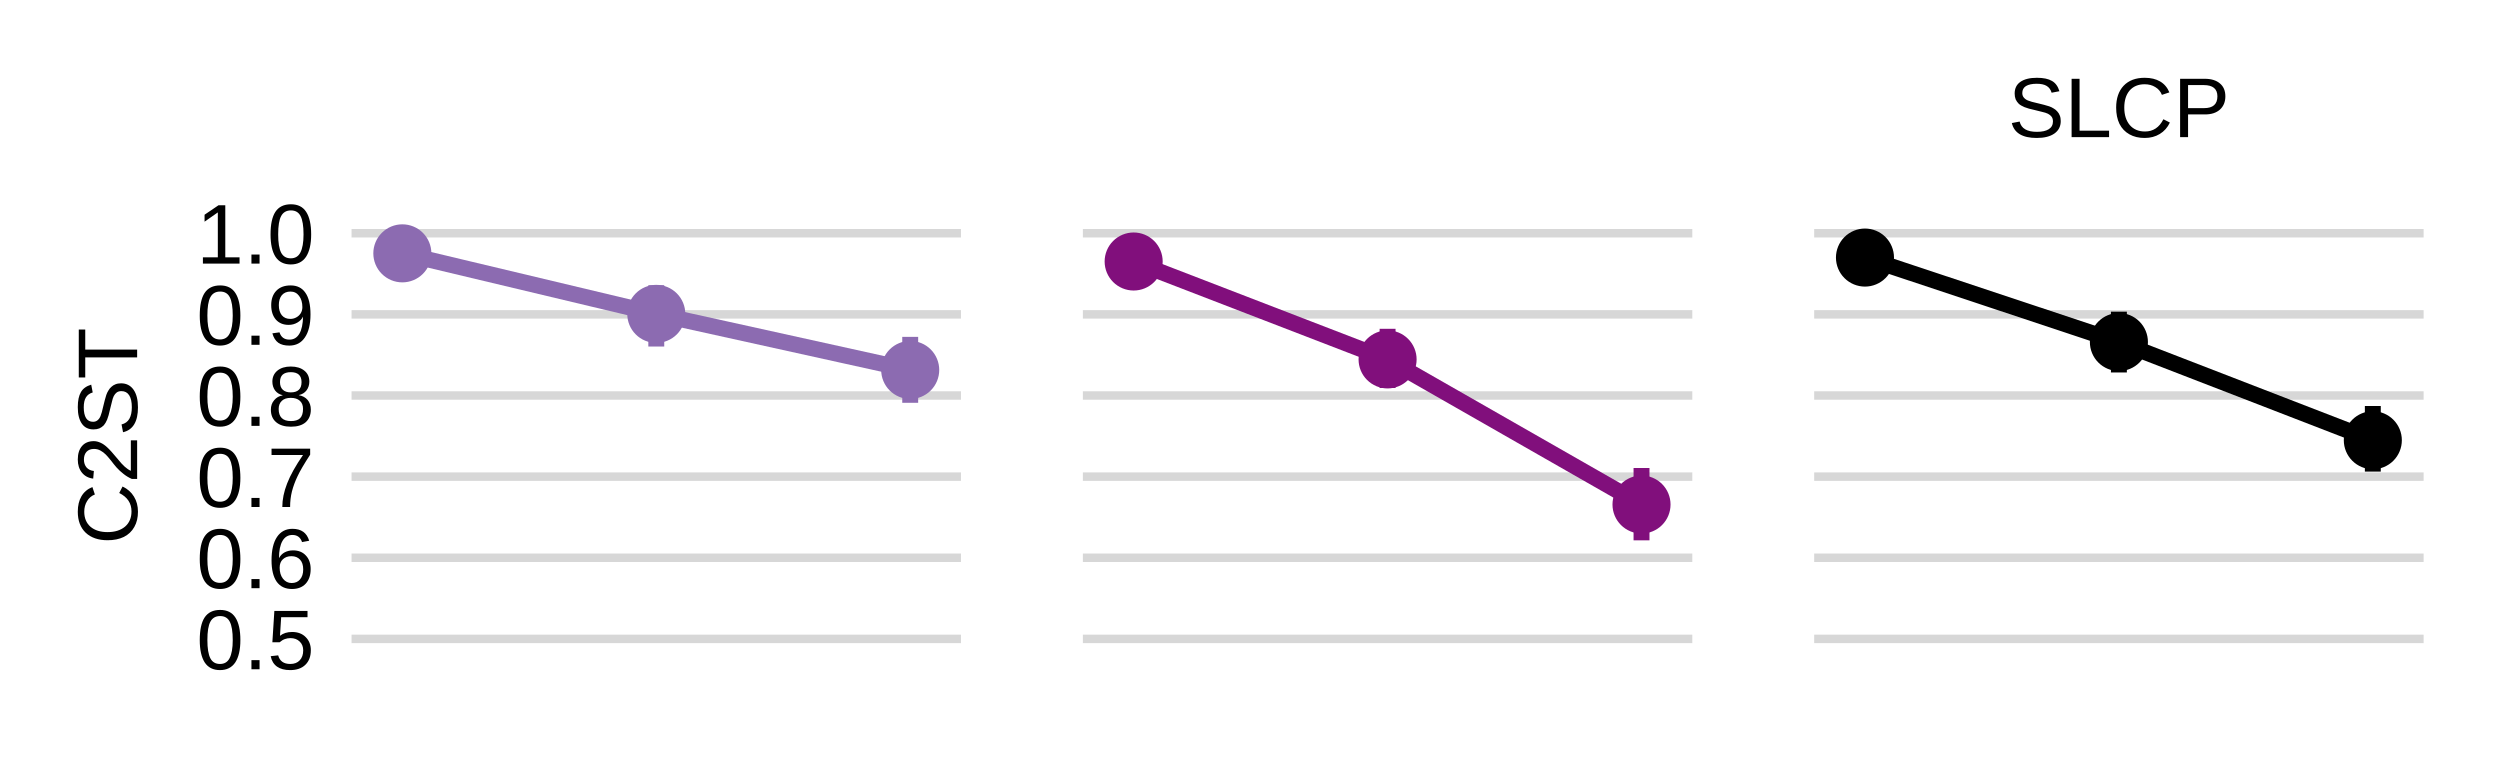
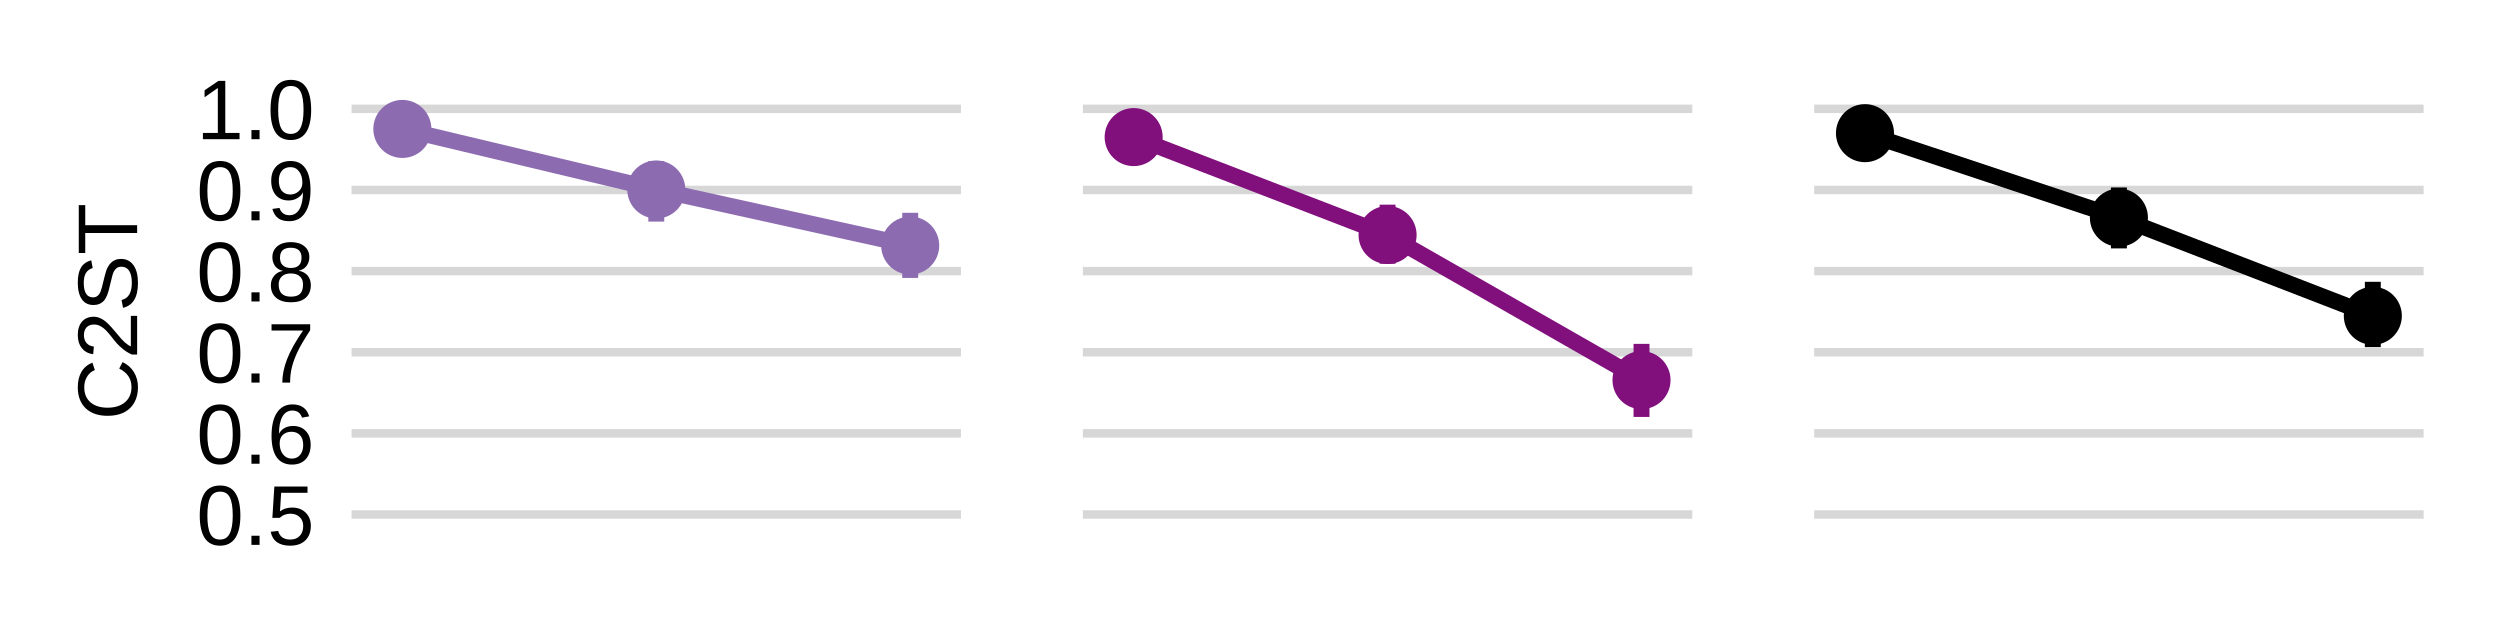
- <svg xmlns="http://www.w3.org/2000/svg" xmlns:xlink="http://www.w3.org/1999/xlink" width="235.636pt" height="71.873pt" viewBox="0 0 235.636 71.873" version="1.1">
+ <svg xmlns="http://www.w3.org/2000/svg" xmlns:xlink="http://www.w3.org/1999/xlink" width="235.636pt" height="60.146pt" viewBox="0 0 235.636 60.146" version="1.1">
  <defs>
    <style type="text/css">*{stroke-linejoin: round; stroke-linecap: butt}</style>
  </defs>
  <g id="figure_1">
    <g id="patch_1">
-       <path d="M 0 71.873  L 235.636 71.873  L 235.636 0  L 0 0  L 0 71.873  z " style="fill: none" />
+       <path d="M 0 60.146  L 235.636 60.146  L 235.636 -0  L 0 -0  L 0 60.146  z " style="fill: none" />
    </g>
    <g id="axes_1">
      <g id="patch_2">
-         <path d="M 33.136 63.278  L 90.577 63.278  L 90.577 18.926  L 33.136 18.926  L 33.136 63.278  z " style="fill: none" />
+         <path d="M 33.136 51.552  L 90.577 51.552  L 90.577 7.2  L 33.136 7.2  L 33.136 51.552  z " style="fill: none" />
      </g>
      <g id="matplotlib.axis_1">
        <g id="xtick_1">
          <g id="line2d_1" />
        </g>
        <g id="xtick_2">
          <g id="line2d_2" />
        </g>
        <g id="xtick_3">
          <g id="line2d_3" />
        </g>
      </g>
      <g id="matplotlib.axis_2">
        <g id="ytick_1">
          <g id="line2d_4">
-             <path d="M 33.136 60.219  L 90.577 60.219  " clip-path="url(#p1f2dbca844)" style="fill: none; stroke: #b0b0b0; stroke-opacity: 0.5; stroke-width: 0.8; stroke-linecap: square" />
+             <path d="M 33.136 48.493  L 90.577 48.493  " clip-path="url(#pc17917f83d)" style="fill: none; stroke: #b0b0b0; stroke-opacity: 0.5; stroke-width: 0.8; stroke-linecap: square" />
          </g>
          <g id="line2d_5" />
          <g id="text_1">
-             <text style="font: 8px 'Arial'; text-anchor: end" x="29.636" y="63.083" transform="rotate(-0, 29.63625, 63.08262)">0.5</text>
+             <text style="font: 8px 'Arial'; text-anchor: end" x="29.636" y="51.356" transform="rotate(-0, 29.63625, 51.35637)">0.5</text>
          </g>
        </g>
        <g id="ytick_2">
          <g id="line2d_6">
-             <path d="M 33.136 52.573  L 90.577 52.573  " clip-path="url(#p1f2dbca844)" style="fill: none; stroke: #b0b0b0; stroke-opacity: 0.5; stroke-width: 0.8; stroke-linecap: square" />
+             <path d="M 33.136 40.846  L 90.577 40.846  " clip-path="url(#pc17917f83d)" style="fill: none; stroke: #b0b0b0; stroke-opacity: 0.5; stroke-width: 0.8; stroke-linecap: square" />
          </g>
          <g id="line2d_7" />
          <g id="text_2">
-             <text style="font: 8px 'Arial'; text-anchor: end" x="29.636" y="55.436" transform="rotate(-0, 29.63625, 55.43572)">0.6</text>
+             <text style="font: 8px 'Arial'; text-anchor: end" x="29.636" y="43.709" transform="rotate(-0, 29.63625, 43.70947)">0.6</text>
          </g>
        </g>
        <g id="ytick_3">
          <g id="line2d_8">
-             <path d="M 33.136 44.926  L 90.577 44.926  " clip-path="url(#p1f2dbca844)" style="fill: none; stroke: #b0b0b0; stroke-opacity: 0.5; stroke-width: 0.8; stroke-linecap: square" />
+             <path d="M 33.136 33.199  L 90.577 33.199  " clip-path="url(#pc17917f83d)" style="fill: none; stroke: #b0b0b0; stroke-opacity: 0.5; stroke-width: 0.8; stroke-linecap: square" />
          </g>
          <g id="line2d_9" />
          <g id="text_3">
-             <text style="font: 8px 'Arial'; text-anchor: end" x="29.636" y="47.789" transform="rotate(-0, 29.63625, 47.78882)">0.7</text>
+             <text style="font: 8px 'Arial'; text-anchor: end" x="29.636" y="36.063" transform="rotate(-0, 29.63625, 36.06257)">0.7</text>
          </g>
        </g>
        <g id="ytick_4">
          <g id="line2d_10">
-             <path d="M 33.136 37.279  L 90.577 37.279  " clip-path="url(#p1f2dbca844)" style="fill: none; stroke: #b0b0b0; stroke-opacity: 0.5; stroke-width: 0.8; stroke-linecap: square" />
+             <path d="M 33.136 25.553  L 90.577 25.553  " clip-path="url(#pc17917f83d)" style="fill: none; stroke: #b0b0b0; stroke-opacity: 0.5; stroke-width: 0.8; stroke-linecap: square" />
          </g>
          <g id="line2d_11" />
          <g id="text_4">
-             <text style="font: 8px 'Arial'; text-anchor: end" x="29.636" y="40.142" transform="rotate(-0, 29.63625, 40.14193)">0.8</text>
+             <text style="font: 8px 'Arial'; text-anchor: end" x="29.636" y="28.416" transform="rotate(-0, 29.63625, 28.41568)">0.8</text>
          </g>
        </g>
        <g id="ytick_5">
          <g id="line2d_12">
-             <path d="M 33.136 29.632  L 90.577 29.632  " clip-path="url(#p1f2dbca844)" style="fill: none; stroke: #b0b0b0; stroke-opacity: 0.5; stroke-width: 0.8; stroke-linecap: square" />
+             <path d="M 33.136 17.906  L 90.577 17.906  " clip-path="url(#pc17917f83d)" style="fill: none; stroke: #b0b0b0; stroke-opacity: 0.5; stroke-width: 0.8; stroke-linecap: square" />
          </g>
          <g id="line2d_13" />
          <g id="text_5">
-             <text style="font: 8px 'Arial'; text-anchor: end" x="29.636" y="32.495" transform="rotate(-0, 29.63625, 32.49503)">0.9</text>
+             <text style="font: 8px 'Arial'; text-anchor: end" x="29.636" y="20.769" transform="rotate(-0, 29.63625, 20.76878)">0.9</text>
          </g>
        </g>
        <g id="ytick_6">
          <g id="line2d_14">
-             <path d="M 33.136 21.985  L 90.577 21.985  " clip-path="url(#p1f2dbca844)" style="fill: none; stroke: #b0b0b0; stroke-opacity: 0.5; stroke-width: 0.8; stroke-linecap: square" />
+             <path d="M 33.136 10.259  L 90.577 10.259  " clip-path="url(#pc17917f83d)" style="fill: none; stroke: #b0b0b0; stroke-opacity: 0.5; stroke-width: 0.8; stroke-linecap: square" />
          </g>
          <g id="line2d_15" />
          <g id="text_6">
-             <text style="font: 8px 'Arial'; text-anchor: end" x="29.636" y="24.848" transform="rotate(-0, 29.63625, 24.84813)">1.0</text>
+             <text style="font: 8px 'Arial'; text-anchor: end" x="29.636" y="13.122" transform="rotate(-0, 29.63625, 13.12188)">1.0</text>
          </g>
        </g>
        <g id="text_7">
-           <text style="font: 8px 'Arial'; text-anchor: middle" x="12.926" y="41.102" transform="rotate(-90, 12.92625, 41.10225)">C2ST</text>
+           <text style="font: 8px 'Arial'; text-anchor: middle" x="12.926" y="29.376" transform="rotate(-90, 12.92625, 29.376)">C2ST</text>
        </g>
      </g>
      <g id="PathCollection_1">
        <defs>
-           <path id="m9743569264" d="M 0 2.236  C 0.593 2.236 1.162 2 1.581 1.581  C 2 1.162 2.236 0.593 2.236 0  C 2.236 -0.593 2 -1.162 1.581 -1.581  C 1.162 -2 0.593 -2.236 0 -2.236  C -0.593 -2.236 -1.162 -2 -1.581 -1.581  C -2 -1.162 -2.236 -0.593 -2.236 0  C -2.236 0.593 -2 1.162 -1.581 1.581  C -1.162 2 -0.593 2.236 0 2.236  z " style="stroke: #8c6bb1" />
+           <path id="mf502773f1e" d="M 0 2.236  C 0.593 2.236 1.162 2 1.581 1.581  C 2 1.162 2.236 0.593 2.236 0  C 2.236 -0.593 2 -1.162 1.581 -1.581  C 1.162 -2 0.593 -2.236 0 -2.236  C -0.593 -2.236 -1.162 -2 -1.581 -1.581  C -2 -1.162 -2.236 -0.593 -2.236 0  C -2.236 0.593 -2 1.162 -1.581 1.581  C -1.162 2 -0.593 2.236 0 2.236  z " style="stroke: #8c6bb1" />
        </defs>
-         <g clip-path="url(#p1f2dbca844)">
-           <use xlink:href="#m9743569264" x="37.923" y="23.879" style="fill: #8c6bb1; stroke: #8c6bb1" />
-           <use xlink:href="#m9743569264" x="61.857" y="29.585" style="fill: #8c6bb1; stroke: #8c6bb1" />
-           <use xlink:href="#m9743569264" x="85.791" y="34.87" style="fill: #8c6bb1; stroke: #8c6bb1" />
+         <g clip-path="url(#pc17917f83d)">
+           <use xlink:href="#mf502773f1e" x="37.923" y="12.153" style="fill: #8c6bb1; stroke: #8c6bb1" />
+           <use xlink:href="#mf502773f1e" x="61.857" y="17.859" style="fill: #8c6bb1; stroke: #8c6bb1" />
+           <use xlink:href="#mf502773f1e" x="85.791" y="23.144" style="fill: #8c6bb1; stroke: #8c6bb1" />
        </g>
      </g>
      <g id="line2d_16">
-         <path d="M 37.923 23.879  L 61.857 29.585  L 85.791 34.87  " clip-path="url(#p1f2dbca844)" style="fill: none; stroke: #8c6bb1; stroke-width: 1.5; stroke-linecap: square" />
+         <path d="M 37.923 12.153  L 61.857 17.859  L 85.791 23.144  " clip-path="url(#pc17917f83d)" style="fill: none; stroke: #8c6bb1; stroke-width: 1.5; stroke-linecap: square" />
      </g>
      <g id="line2d_17">
-         <path d="M 37.923 24.435  L 37.923 23.325  " clip-path="url(#p1f2dbca844)" style="fill: none; stroke: #8c6bb1; stroke-width: 1.5; stroke-linecap: square" />
+         <path d="M 37.923 12.697  L 37.923 11.575  " clip-path="url(#pc17917f83d)" style="fill: none; stroke: #8c6bb1; stroke-width: 1.5; stroke-linecap: square" />
      </g>
      <g id="line2d_18">
-         <path d="M 61.857 31.911  L 61.857 27.631  " clip-path="url(#p1f2dbca844)" style="fill: none; stroke: #8c6bb1; stroke-width: 1.5; stroke-linecap: square" />
+         <path d="M 61.857 20.14  L 61.857 15.934  " clip-path="url(#pc17917f83d)" style="fill: none; stroke: #8c6bb1; stroke-width: 1.5; stroke-linecap: square" />
      </g>
      <g id="line2d_19">
-         <path d="M 85.791 37.215  L 85.791 32.504  " clip-path="url(#p1f2dbca844)" style="fill: none; stroke: #8c6bb1; stroke-width: 1.5; stroke-linecap: square" />
+         <path d="M 85.791 25.449  L 85.791 20.805  " clip-path="url(#pc17917f83d)" style="fill: none; stroke: #8c6bb1; stroke-width: 1.5; stroke-linecap: square" />
      </g>
    </g>
    <g id="axes_2">
      <g id="patch_3">
-         <path d="M 102.066 63.278  L 159.507 63.278  L 159.507 18.926  L 102.066 18.926  L 102.066 63.278  z " style="fill: none" />
+         <path d="M 102.066 51.552  L 159.507 51.552  L 159.507 7.2  L 102.066 7.2  L 102.066 51.552  z " style="fill: none" />
      </g>
      <g id="matplotlib.axis_3">
        <g id="xtick_4">
          <g id="line2d_20" />
        </g>
        <g id="xtick_5">
          <g id="line2d_21" />
        </g>
        <g id="xtick_6">
          <g id="line2d_22" />
        </g>
      </g>
      <g id="matplotlib.axis_4">
        <g id="ytick_7">
          <g id="line2d_23">
-             <path d="M 102.066 60.219  L 159.507 60.219  " clip-path="url(#p27d6d5b525)" style="fill: none; stroke: #b0b0b0; stroke-opacity: 0.5; stroke-width: 0.8; stroke-linecap: square" />
+             <path d="M 102.066 48.493  L 159.507 48.493  " clip-path="url(#pba95e32b21)" style="fill: none; stroke: #b0b0b0; stroke-opacity: 0.5; stroke-width: 0.8; stroke-linecap: square" />
          </g>
          <g id="line2d_24" />
        </g>
        <g id="ytick_8">
          <g id="line2d_25">
-             <path d="M 102.066 52.573  L 159.507 52.573  " clip-path="url(#p27d6d5b525)" style="fill: none; stroke: #b0b0b0; stroke-opacity: 0.5; stroke-width: 0.8; stroke-linecap: square" />
+             <path d="M 102.066 40.846  L 159.507 40.846  " clip-path="url(#pba95e32b21)" style="fill: none; stroke: #b0b0b0; stroke-opacity: 0.5; stroke-width: 0.8; stroke-linecap: square" />
          </g>
          <g id="line2d_26" />
        </g>
        <g id="ytick_9">
          <g id="line2d_27">
-             <path d="M 102.066 44.926  L 159.507 44.926  " clip-path="url(#p27d6d5b525)" style="fill: none; stroke: #b0b0b0; stroke-opacity: 0.5; stroke-width: 0.8; stroke-linecap: square" />
+             <path d="M 102.066 33.199  L 159.507 33.199  " clip-path="url(#pba95e32b21)" style="fill: none; stroke: #b0b0b0; stroke-opacity: 0.5; stroke-width: 0.8; stroke-linecap: square" />
          </g>
          <g id="line2d_28" />
        </g>
        <g id="ytick_10">
          <g id="line2d_29">
-             <path d="M 102.066 37.279  L 159.507 37.279  " clip-path="url(#p27d6d5b525)" style="fill: none; stroke: #b0b0b0; stroke-opacity: 0.5; stroke-width: 0.8; stroke-linecap: square" />
+             <path d="M 102.066 25.553  L 159.507 25.553  " clip-path="url(#pba95e32b21)" style="fill: none; stroke: #b0b0b0; stroke-opacity: 0.5; stroke-width: 0.8; stroke-linecap: square" />
          </g>
          <g id="line2d_30" />
        </g>
        <g id="ytick_11">
          <g id="line2d_31">
-             <path d="M 102.066 29.632  L 159.507 29.632  " clip-path="url(#p27d6d5b525)" style="fill: none; stroke: #b0b0b0; stroke-opacity: 0.5; stroke-width: 0.8; stroke-linecap: square" />
+             <path d="M 102.066 17.906  L 159.507 17.906  " clip-path="url(#pba95e32b21)" style="fill: none; stroke: #b0b0b0; stroke-opacity: 0.5; stroke-width: 0.8; stroke-linecap: square" />
          </g>
          <g id="line2d_32" />
        </g>
        <g id="ytick_12">
          <g id="line2d_33">
-             <path d="M 102.066 21.985  L 159.507 21.985  " clip-path="url(#p27d6d5b525)" style="fill: none; stroke: #b0b0b0; stroke-opacity: 0.5; stroke-width: 0.8; stroke-linecap: square" />
+             <path d="M 102.066 10.259  L 159.507 10.259  " clip-path="url(#pba95e32b21)" style="fill: none; stroke: #b0b0b0; stroke-opacity: 0.5; stroke-width: 0.8; stroke-linecap: square" />
          </g>
          <g id="line2d_34" />
        </g>
      </g>
      <g id="PathCollection_2">
        <defs>
-           <path id="ma38ac06bd6" d="M 0 2.236  C 0.593 2.236 1.162 2 1.581 1.581  C 2 1.162 2.236 0.593 2.236 0  C 2.236 -0.593 2 -1.162 1.581 -1.581  C 1.162 -2 0.593 -2.236 0 -2.236  C -0.593 -2.236 -1.162 -2 -1.581 -1.581  C -2 -1.162 -2.236 -0.593 -2.236 0  C -2.236 0.593 -2 1.162 -1.581 1.581  C -1.162 2 -0.593 2.236 0 2.236  z " style="stroke: #810f7c" />
+           <path id="m3e4de14775" d="M 0 2.236  C 0.593 2.236 1.162 2 1.581 1.581  C 2 1.162 2.236 0.593 2.236 0  C 2.236 -0.593 2 -1.162 1.581 -1.581  C 1.162 -2 0.593 -2.236 0 -2.236  C -0.593 -2.236 -1.162 -2 -1.581 -1.581  C -2 -1.162 -2.236 -0.593 -2.236 0  C -2.236 0.593 -2 1.162 -1.581 1.581  C -1.162 2 -0.593 2.236 0 2.236  z " style="stroke: #810f7c" />
        </defs>
-         <g clip-path="url(#p27d6d5b525)">
-           <use xlink:href="#ma38ac06bd6" x="106.852" y="24.648" style="fill: #810f7c; stroke: #810f7c" />
-           <use xlink:href="#ma38ac06bd6" x="130.786" y="33.876" style="fill: #810f7c; stroke: #810f7c" />
-           <use xlink:href="#ma38ac06bd6" x="154.72" y="47.554" style="fill: #810f7c; stroke: #810f7c" />
+         <g clip-path="url(#pba95e32b21)">
+           <use xlink:href="#m3e4de14775" x="106.852" y="12.922" style="fill: #810f7c; stroke: #810f7c" />
+           <use xlink:href="#m3e4de14775" x="130.786" y="22.149" style="fill: #810f7c; stroke: #810f7c" />
+           <use xlink:href="#m3e4de14775" x="154.72" y="35.827" style="fill: #810f7c; stroke: #810f7c" />
        </g>
      </g>
      <g id="line2d_35">
-         <path d="M 106.852 24.648  L 130.786 33.876  L 154.72 47.554  " clip-path="url(#p27d6d5b525)" style="fill: none; stroke: #810f7c; stroke-width: 1.5; stroke-linecap: square" />
+         <path d="M 106.852 12.922  L 130.786 22.149  L 154.72 35.827  " clip-path="url(#pba95e32b21)" style="fill: none; stroke: #810f7c; stroke-width: 1.5; stroke-linecap: square" />
      </g>
      <g id="line2d_36">
-         <path d="M 106.852 25.493  L 106.852 23.748  " clip-path="url(#p27d6d5b525)" style="fill: none; stroke: #810f7c; stroke-width: 1.5; stroke-linecap: square" />
+         <path d="M 106.852 13.777  L 106.852 12.013  " clip-path="url(#pba95e32b21)" style="fill: none; stroke: #810f7c; stroke-width: 1.5; stroke-linecap: square" />
      </g>
      <g id="line2d_37">
-         <path d="M 130.786 35.822  L 130.786 31.739  " clip-path="url(#p27d6d5b525)" style="fill: none; stroke: #810f7c; stroke-width: 1.5; stroke-linecap: square" />
+         <path d="M 130.786 24.11  L 130.786 20.038  " clip-path="url(#pba95e32b21)" style="fill: none; stroke: #810f7c; stroke-width: 1.5; stroke-linecap: square" />
      </g>
      <g id="line2d_38">
-         <path d="M 154.72 50.179  L 154.72 44.863  " clip-path="url(#p27d6d5b525)" style="fill: none; stroke: #810f7c; stroke-width: 1.5; stroke-linecap: square" />
+         <path d="M 154.72 38.55  L 154.72 33.163  " clip-path="url(#pba95e32b21)" style="fill: none; stroke: #810f7c; stroke-width: 1.5; stroke-linecap: square" />
      </g>
    </g>
    <g id="axes_3">
      <g id="patch_4">
-         <path d="M 170.995 63.278  L 228.436 63.278  L 228.436 18.926  L 170.995 18.926  L 170.995 63.278  z " style="fill: none" />
+         <path d="M 170.995 51.552  L 228.436 51.552  L 228.436 7.2  L 170.995 7.2  L 170.995 51.552  z " style="fill: none" />
      </g>
      <g id="matplotlib.axis_5">
        <g id="xtick_7">
          <g id="line2d_39" />
        </g>
        <g id="xtick_8">
          <g id="line2d_40" />
        </g>
        <g id="xtick_9">
          <g id="line2d_41" />
        </g>
      </g>
      <g id="matplotlib.axis_6">
        <g id="ytick_13">
          <g id="line2d_42">
-             <path d="M 170.995 60.219  L 228.436 60.219  " clip-path="url(#p67c504b1cb)" style="fill: none; stroke: #b0b0b0; stroke-opacity: 0.5; stroke-width: 0.8; stroke-linecap: square" />
+             <path d="M 170.995 48.493  L 228.436 48.493  " clip-path="url(#p048982e41c)" style="fill: none; stroke: #b0b0b0; stroke-opacity: 0.5; stroke-width: 0.8; stroke-linecap: square" />
          </g>
          <g id="line2d_43" />
        </g>
        <g id="ytick_14">
          <g id="line2d_44">
-             <path d="M 170.995 52.573  L 228.436 52.573  " clip-path="url(#p67c504b1cb)" style="fill: none; stroke: #b0b0b0; stroke-opacity: 0.5; stroke-width: 0.8; stroke-linecap: square" />
+             <path d="M 170.995 40.846  L 228.436 40.846  " clip-path="url(#p048982e41c)" style="fill: none; stroke: #b0b0b0; stroke-opacity: 0.5; stroke-width: 0.8; stroke-linecap: square" />
          </g>
          <g id="line2d_45" />
        </g>
        <g id="ytick_15">
          <g id="line2d_46">
-             <path d="M 170.995 44.926  L 228.436 44.926  " clip-path="url(#p67c504b1cb)" style="fill: none; stroke: #b0b0b0; stroke-opacity: 0.5; stroke-width: 0.8; stroke-linecap: square" />
+             <path d="M 170.995 33.199  L 228.436 33.199  " clip-path="url(#p048982e41c)" style="fill: none; stroke: #b0b0b0; stroke-opacity: 0.5; stroke-width: 0.8; stroke-linecap: square" />
          </g>
          <g id="line2d_47" />
        </g>
        <g id="ytick_16">
          <g id="line2d_48">
-             <path d="M 170.995 37.279  L 228.436 37.279  " clip-path="url(#p67c504b1cb)" style="fill: none; stroke: #b0b0b0; stroke-opacity: 0.5; stroke-width: 0.8; stroke-linecap: square" />
+             <path d="M 170.995 25.553  L 228.436 25.553  " clip-path="url(#p048982e41c)" style="fill: none; stroke: #b0b0b0; stroke-opacity: 0.5; stroke-width: 0.8; stroke-linecap: square" />
          </g>
          <g id="line2d_49" />
        </g>
        <g id="ytick_17">
          <g id="line2d_50">
-             <path d="M 170.995 29.632  L 228.436 29.632  " clip-path="url(#p67c504b1cb)" style="fill: none; stroke: #b0b0b0; stroke-opacity: 0.5; stroke-width: 0.8; stroke-linecap: square" />
+             <path d="M 170.995 17.906  L 228.436 17.906  " clip-path="url(#p048982e41c)" style="fill: none; stroke: #b0b0b0; stroke-opacity: 0.5; stroke-width: 0.8; stroke-linecap: square" />
          </g>
          <g id="line2d_51" />
        </g>
        <g id="ytick_18">
          <g id="line2d_52">
-             <path d="M 170.995 21.985  L 228.436 21.985  " clip-path="url(#p67c504b1cb)" style="fill: none; stroke: #b0b0b0; stroke-opacity: 0.5; stroke-width: 0.8; stroke-linecap: square" />
+             <path d="M 170.995 10.259  L 228.436 10.259  " clip-path="url(#p048982e41c)" style="fill: none; stroke: #b0b0b0; stroke-opacity: 0.5; stroke-width: 0.8; stroke-linecap: square" />
          </g>
          <g id="line2d_53" />
        </g>
      </g>
      <g id="PathCollection_3">
        <defs>
-           <path id="m93df58eb49" d="M 0 2.236  C 0.593 2.236 1.162 2 1.581 1.581  C 2 1.162 2.236 0.593 2.236 0  C 2.236 -0.593 2 -1.162 1.581 -1.581  C 1.162 -2 0.593 -2.236 0 -2.236  C -0.593 -2.236 -1.162 -2 -1.581 -1.581  C -2 -1.162 -2.236 -0.593 -2.236 0  C -2.236 0.593 -2 1.162 -1.581 1.581  C -1.162 2 -0.593 2.236 0 2.236  z " style="stroke: #000000" />
+           <path id="m94fd495712" d="M 0 2.236  C 0.593 2.236 1.162 2 1.581 1.581  C 2 1.162 2.236 0.593 2.236 0  C 2.236 -0.593 2 -1.162 1.581 -1.581  C 1.162 -2 0.593 -2.236 0 -2.236  C -0.593 -2.236 -1.162 -2 -1.581 -1.581  C -2 -1.162 -2.236 -0.593 -2.236 0  C -2.236 0.593 -2 1.162 -1.581 1.581  C -1.162 2 -0.593 2.236 0 2.236  z " style="stroke: #000000" />
        </defs>
-         <g clip-path="url(#p67c504b1cb)">
-           <use xlink:href="#m93df58eb49" x="175.782" y="24.277" style="stroke: #000000" />
-           <use xlink:href="#m93df58eb49" x="199.716" y="32.238" style="stroke: #000000" />
-           <use xlink:href="#m93df58eb49" x="223.649" y="41.494" style="stroke: #000000" />
+         <g clip-path="url(#p048982e41c)">
+           <use xlink:href="#m94fd495712" x="175.782" y="12.551" style="stroke: #000000" />
+           <use xlink:href="#m94fd495712" x="199.716" y="20.512" style="stroke: #000000" />
+           <use xlink:href="#m94fd495712" x="223.649" y="29.768" style="stroke: #000000" />
        </g>
      </g>
      <g id="line2d_54">
-         <path d="M 175.782 24.277  L 199.716 32.238  L 223.649 41.494  " clip-path="url(#p67c504b1cb)" style="fill: none; stroke: #000000; stroke-width: 1.5; stroke-linecap: square" />
+         <path d="M 175.782 12.551  L 199.716 20.512  L 223.649 29.768  " clip-path="url(#p048982e41c)" style="fill: none; stroke: #000000; stroke-width: 1.5; stroke-linecap: square" />
      </g>
      <g id="line2d_55">
-         <path d="M 175.782 25.192  L 175.782 23.397  " clip-path="url(#p67c504b1cb)" style="fill: none; stroke: #000000; stroke-width: 1.5; stroke-linecap: square" />
+         <path d="M 175.782 13.453  L 175.782 11.668  " clip-path="url(#p048982e41c)" style="fill: none; stroke: #000000; stroke-width: 1.5; stroke-linecap: square" />
      </g>
      <g id="line2d_56">
-         <path d="M 199.716 34.355  L 199.716 30.128  " clip-path="url(#p67c504b1cb)" style="fill: none; stroke: #000000; stroke-width: 1.5; stroke-linecap: square" />
+         <path d="M 199.716 22.66  L 199.716 18.417  " clip-path="url(#p048982e41c)" style="fill: none; stroke: #000000; stroke-width: 1.5; stroke-linecap: square" />
      </g>
      <g id="line2d_57">
-         <path d="M 223.649 43.703  L 223.649 39.015  " clip-path="url(#p67c504b1cb)" style="fill: none; stroke: #000000; stroke-width: 1.5; stroke-linecap: square" />
-       </g>
-       <g id="text_8">
-         <text style="font: 8px 'Arial'; text-anchor: middle" x="199.716" y="12.926" transform="rotate(-0, 199.7157, 12.92625)">SLCP</text>
+         <path d="M 223.649 31.966  L 223.649 27.313  " clip-path="url(#p048982e41c)" style="fill: none; stroke: #000000; stroke-width: 1.5; stroke-linecap: square" />
      </g>
    </g>
  </g>
  <defs>
-     <clipPath id="p1f2dbca844">
-       <rect x="33.136" y="18.926" width="57.441" height="44.352" />
+     <clipPath id="pc17917f83d">
+       <rect x="33.136" y="7.2" width="57.441" height="44.352" />
    </clipPath>
-     <clipPath id="p27d6d5b525">
-       <rect x="102.066" y="18.926" width="57.441" height="44.352" />
+     <clipPath id="pba95e32b21">
+       <rect x="102.066" y="7.2" width="57.441" height="44.352" />
    </clipPath>
-     <clipPath id="p67c504b1cb">
-       <rect x="170.995" y="18.926" width="57.441" height="44.352" />
+     <clipPath id="p048982e41c">
+       <rect x="170.995" y="7.2" width="57.441" height="44.352" />
    </clipPath>
  </defs>
</svg>
